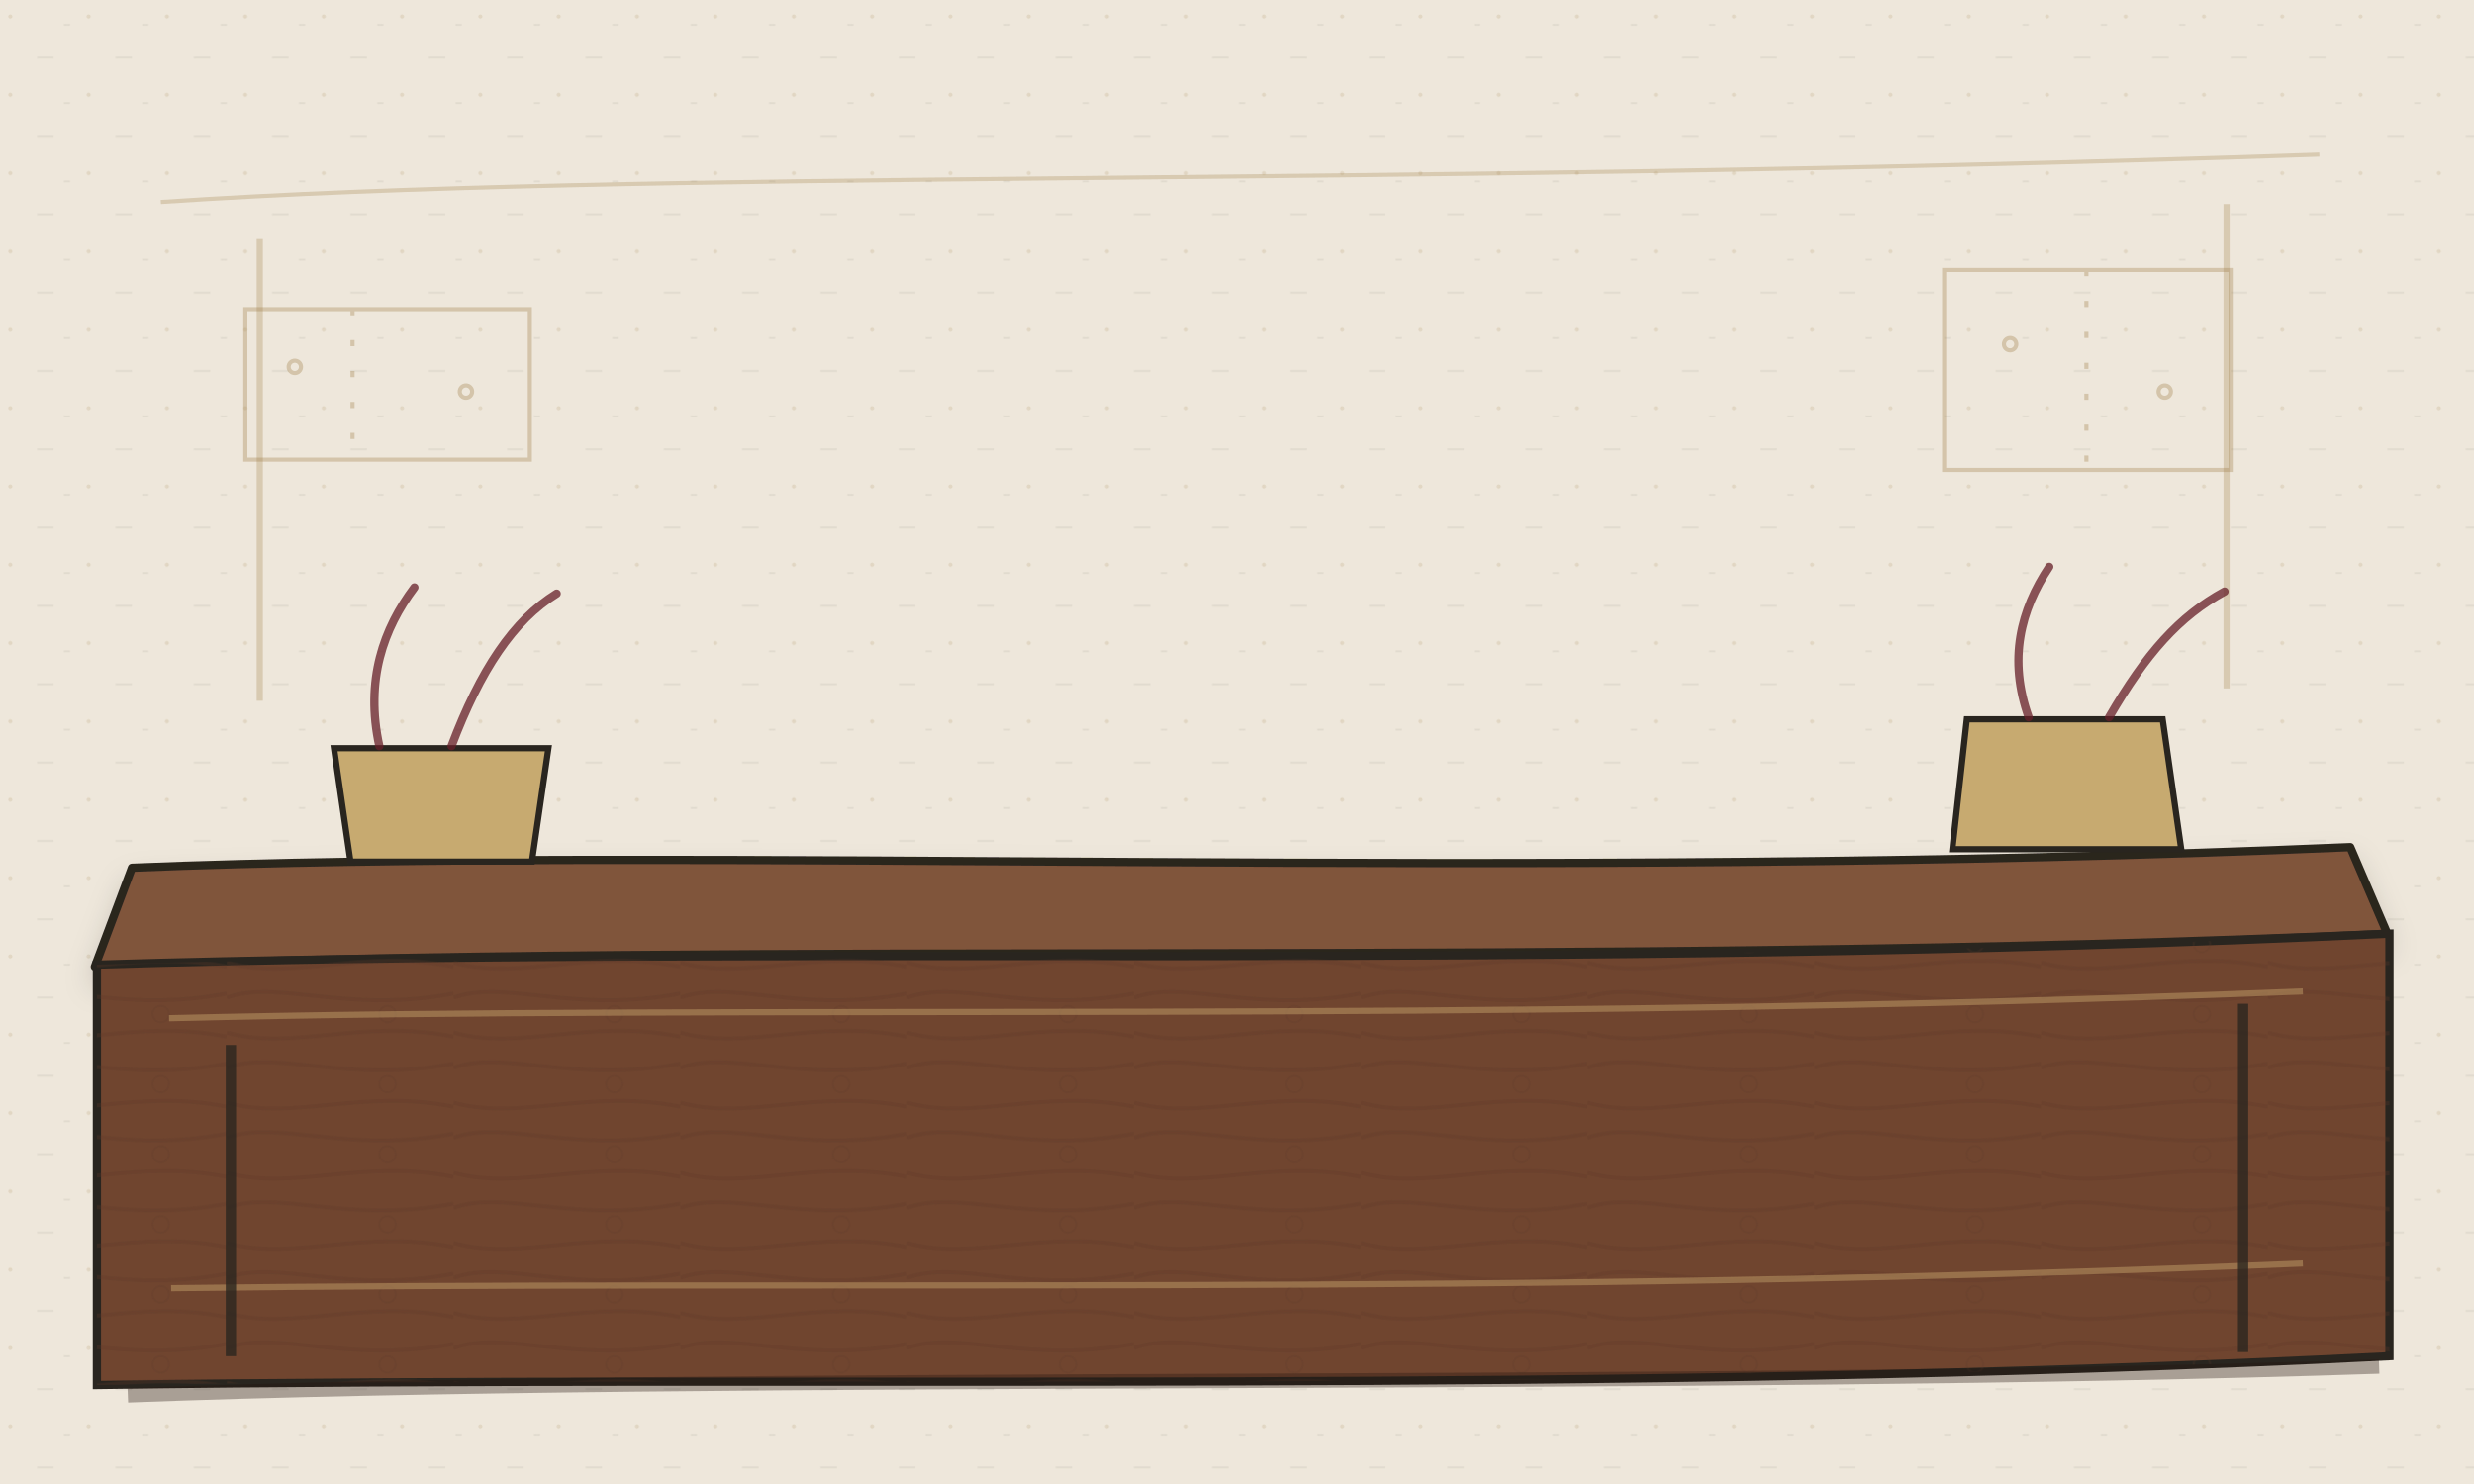
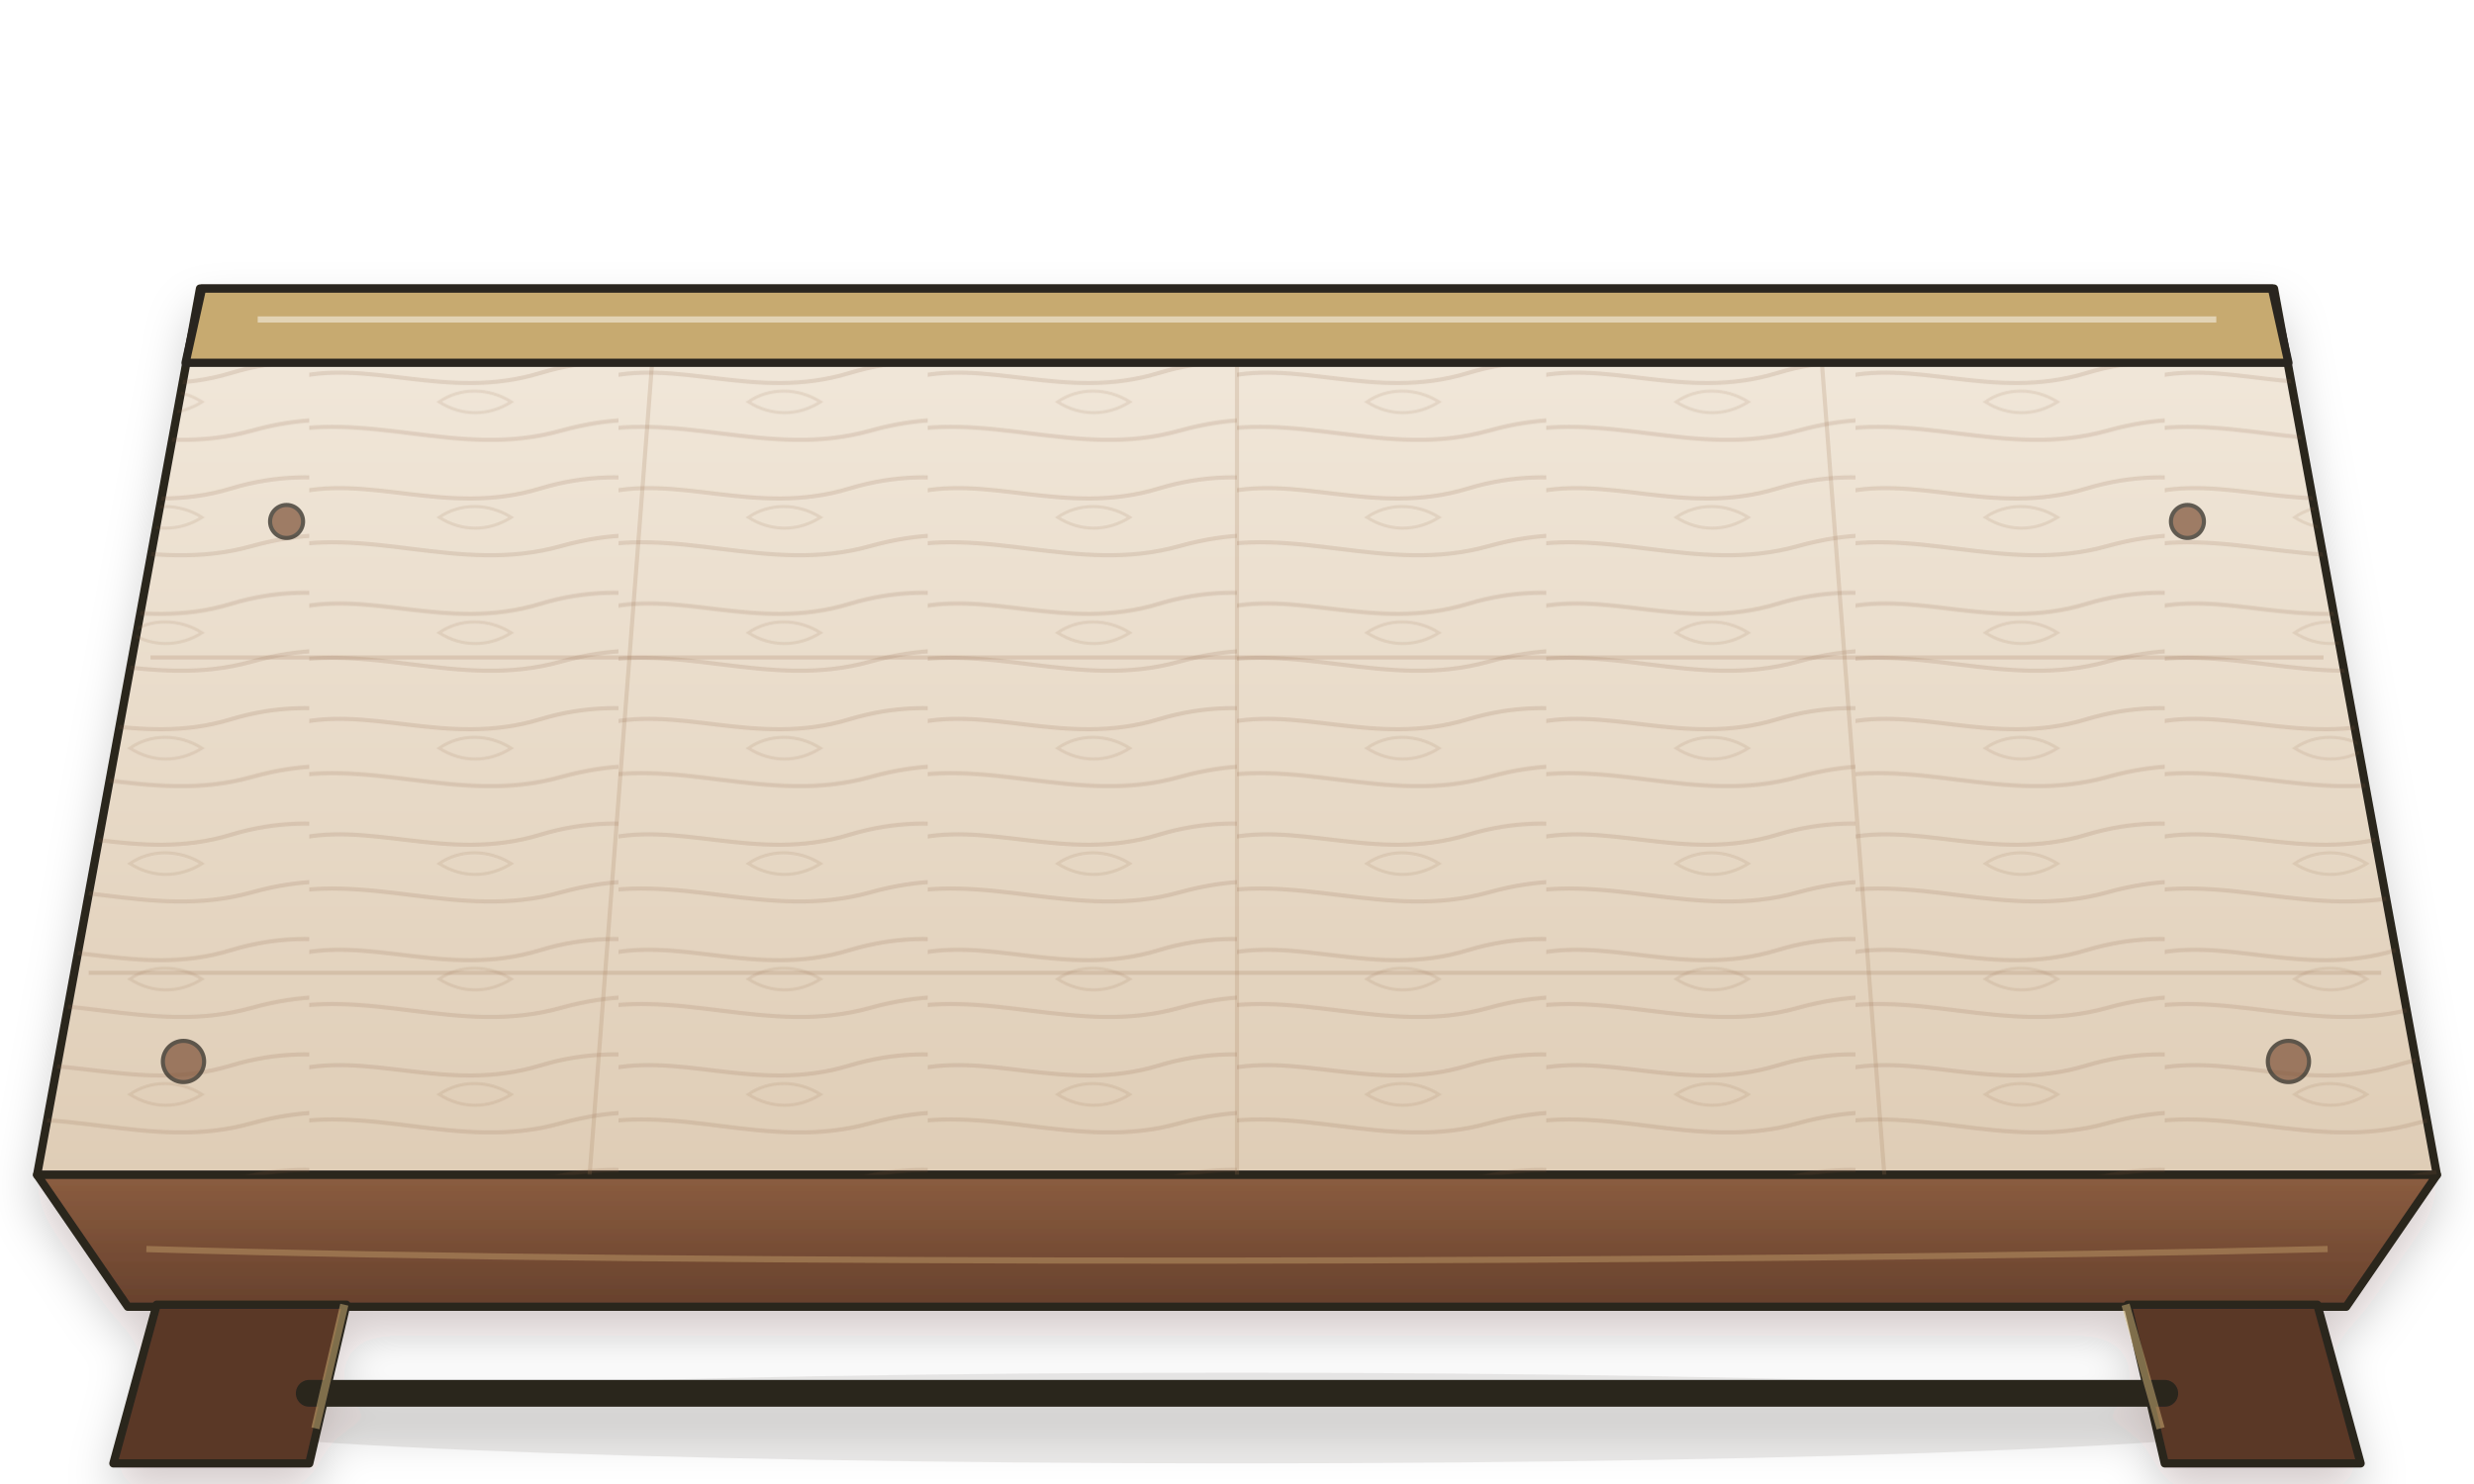
<svg xmlns="http://www.w3.org/2000/svg" viewBox="0 0 1200 720" role="img" aria-labelledby="title desc">
  <defs>
-     <pattern id="paper" width="38" height="38" patternUnits="userSpaceOnUse">
-       <circle cx="5" cy="8" r="1" fill="#9d7d45" opacity=".16" />
-       <path d="M18 28h8M31 12h3" stroke="#5d554a" stroke-width="1" opacity=".08" />
+     <linearGradient id="top" x1="0" y1="0" x2="0" y2="1">
+       <stop offset="0" stop-color="#f2e9dc" />
+       <stop offset="1" stop-color="#dfcdb6" />
+     </linearGradient>
+     <linearGradient id="edge" x1="0" y1="0" x2="0" y2="1">
+       <stop offset="0" stop-color="#8b5d40" />
+       <stop offset="1" stop-color="#67412d" />
+     </linearGradient>
+     <pattern id="grain" width="150" height="56" patternUnits="userSpaceOnUse">
+       <path d="M-10 16C28 5 66 27 112 13s78 4 96 0M-20 43c48-13 92 12 142-2s73 5 98-3" fill="none" stroke="#855a3e" stroke-width="2" opacity=".16" />
+       <path d="M63 27c10-7 24-7 35 0-11 7-24 7-35 0z" fill="none" stroke="#855a3e" stroke-width="1.5" opacity=".12" />
    </pattern>
-     <pattern id="wood" width="110" height="34" patternUnits="userSpaceOnUse">
-       <path d="M0 8c25-9 58 8 110-2M0 25c32 9 66-7 110 2" fill="none" stroke="#5e3928" stroke-width="2" opacity=".32" />
-       <circle cx="78" cy="16" r="4" fill="none" stroke="#5e3928" opacity=".24" />
-     </pattern>
-     <filter id="softShadow" x="-20%" y="-40%" width="140%" height="180%">
-       <feDropShadow dx="0" dy="8" stdDeviation="7" flood-color="#24150f" flood-opacity=".18" />
+     <clipPath id="topClip">
+       <path d="M97 140H1103l79 430H18z" />
+     </clipPath>
+     <filter id="tableShadow" x="-10%" y="-20%" width="120%" height="150%">
+       <feDropShadow dx="0" dy="12" stdDeviation="11" flood-color="#24150f" flood-opacity=".2" />
    </filter>
  </defs>
-   <rect width="1200" height="720" fill="#eee7db" />
-   <rect width="1200" height="720" fill="url(#paper)" />
-   <path d="M78 98C317 82 651 91 1125 75" fill="none" stroke="#9d7d45" stroke-width="2" opacity=".28" />
-   <path d="M126 116v224M1080 99v235" stroke="#9d7d45" stroke-width="3" opacity=".28" />
-   <g fill="none" stroke="#9d7d45" stroke-width="2" opacity=".33">
-     <path d="M119 150h138v73H119zM943 131h139v97H943z" />
-     <path d="M171 150v73M1012 131v97" stroke-dasharray="3 12" />
-     <circle cx="143" cy="178" r="3" />
-     <circle cx="226" cy="190" r="3" />
-     <circle cx="975" cy="167" r="3" />
-     <circle cx="1050" cy="190" r="3" />
+   <rect width="1200" height="720" fill="#fff" />
+   <ellipse cx="600" cy="688" rx="525" ry="22" fill="#24150f" opacity=".09" />
+   <g filter="url(#tableShadow)" stroke="#29251f" stroke-linejoin="round">
+     <path d="M97 140H1103l79 430H18z" fill="url(#top)" stroke-width="4" />
+     <path d="M18 570h1164l-44 64H62z" fill="url(#edge)" stroke-width="4" />
+     <path d="M76 633h92l-18 77H55zM1032 633h92l21 77h-95z" fill="#5a3827" stroke-width="4" />
+     <path d="M150 676h900" fill="none" stroke-width="13" stroke-linecap="round" />
+     <path d="M167 633l-14 60M1031 633l17 60" fill="none" stroke="#c7aa70" stroke-width="4" opacity=".55" />
  </g>
-   <path d="M64 421C330 410 746 428 1140 411l18 42C776 470 363 456 46 469z" fill="#80543b" stroke="#29251f" stroke-width="4" stroke-linejoin="round" filter="url(#softShadow)" />
-   <path d="M47 468c328-10 710 4 1112-15v205c-377 19-759 9-1112 14z" fill="#70452f" stroke="#29251f" stroke-width="4" />
-   <path d="M47 468c328-10 710 4 1112-15v205c-377 19-759 9-1112 14z" fill="url(#wood)" opacity=".85" />
-   <path d="M82 494c283-7 631 3 1035-13M83 625c310-4 653 4 1034-12" fill="none" stroke="#d0ad72" stroke-width="3" opacity=".42" />
-   <path d="M112 507v151M1088 487v169" stroke="#29251f" stroke-width="5" opacity=".78" />
-   <g fill="#c7aa70" stroke="#29251f" stroke-width="3">
-     <path d="M162 363h104l-8 55H170z" />
-     <path d="M954 349h95l9 63h-111z" />
+   <g clip-path="url(#topClip)">
+     <rect x="18" y="140" width="1164" height="430" fill="url(#grain)" />
+     <path d="M99 172h1002M73 319h1054M43 472h1112" fill="none" stroke="#9f7655" stroke-width="2" opacity=".22" />
+     <path d="M319 141L286 570M600 141v429M881 141l33 429" fill="none" stroke="#9f7655" stroke-width="2" opacity=".2" />
+     <g fill="#80543b" stroke="#29251f" stroke-width="2" opacity=".72">
+       <circle cx="139" cy="253" r="8" />
+       <circle cx="1061" cy="253" r="8" />
+       <circle cx="89" cy="515" r="10" />
+       <circle cx="1110" cy="515" r="10" />
+     </g>
  </g>
-   <g fill="none" stroke="#651f28" stroke-width="4" stroke-linecap="round" opacity=".75">
-     <path d="M184 362c-7-32 2-57 17-77M219 362c14-37 30-61 51-74M984 348c-10-28-4-52 10-73M1023 348c18-31 34-49 56-61" />
-   </g>
-   <path d="M62 677c286-11 768-3 1092-14" fill="none" stroke="#24150f" stroke-width="7" opacity=".34" />
+   <path d="M98 140h1004l8 36H90z" fill="#c7aa70" stroke="#29251f" stroke-width="4" stroke-linejoin="round" />
+   <path d="M125 155h950" fill="none" stroke="#fff" stroke-width="3" opacity=".48" />
+   <path d="M71 606c256 8 774 7 1058 0" fill="none" stroke="#d0ad72" stroke-width="3" opacity=".4" />
</svg>
